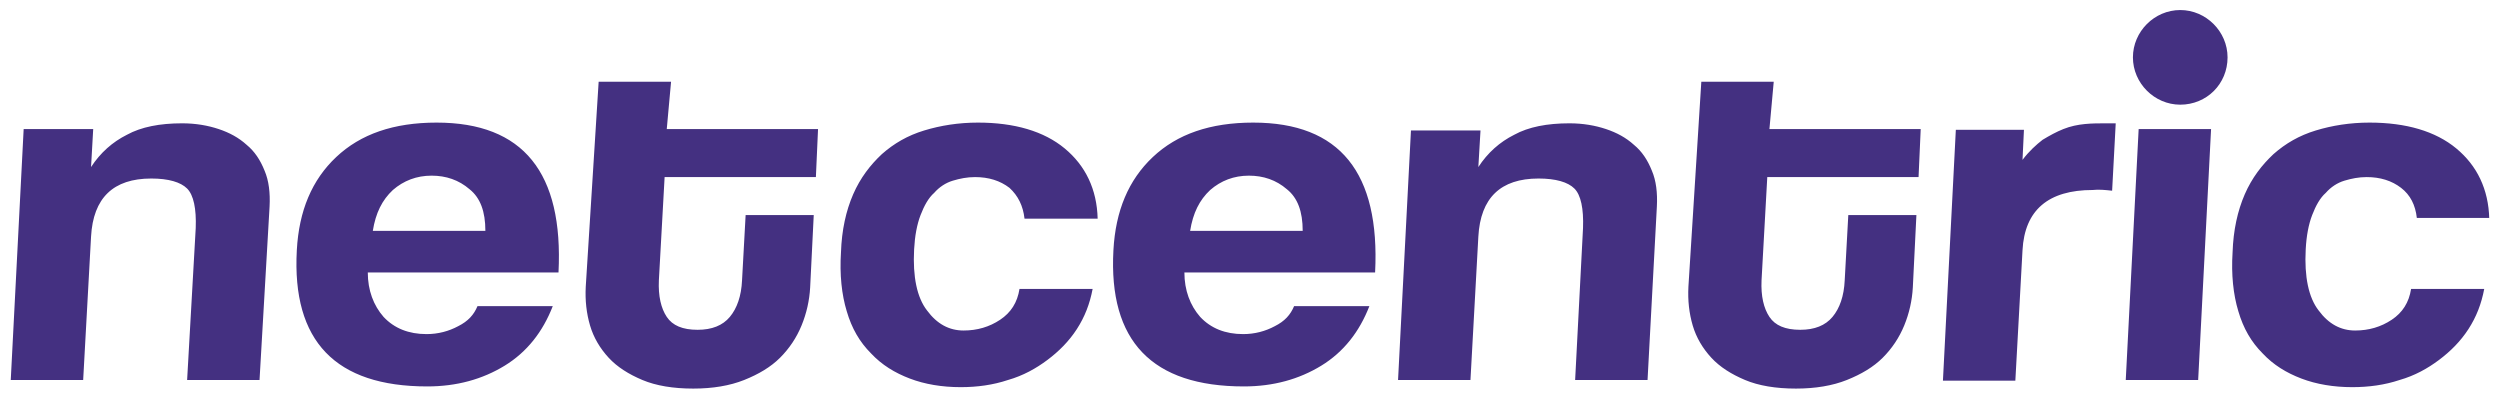
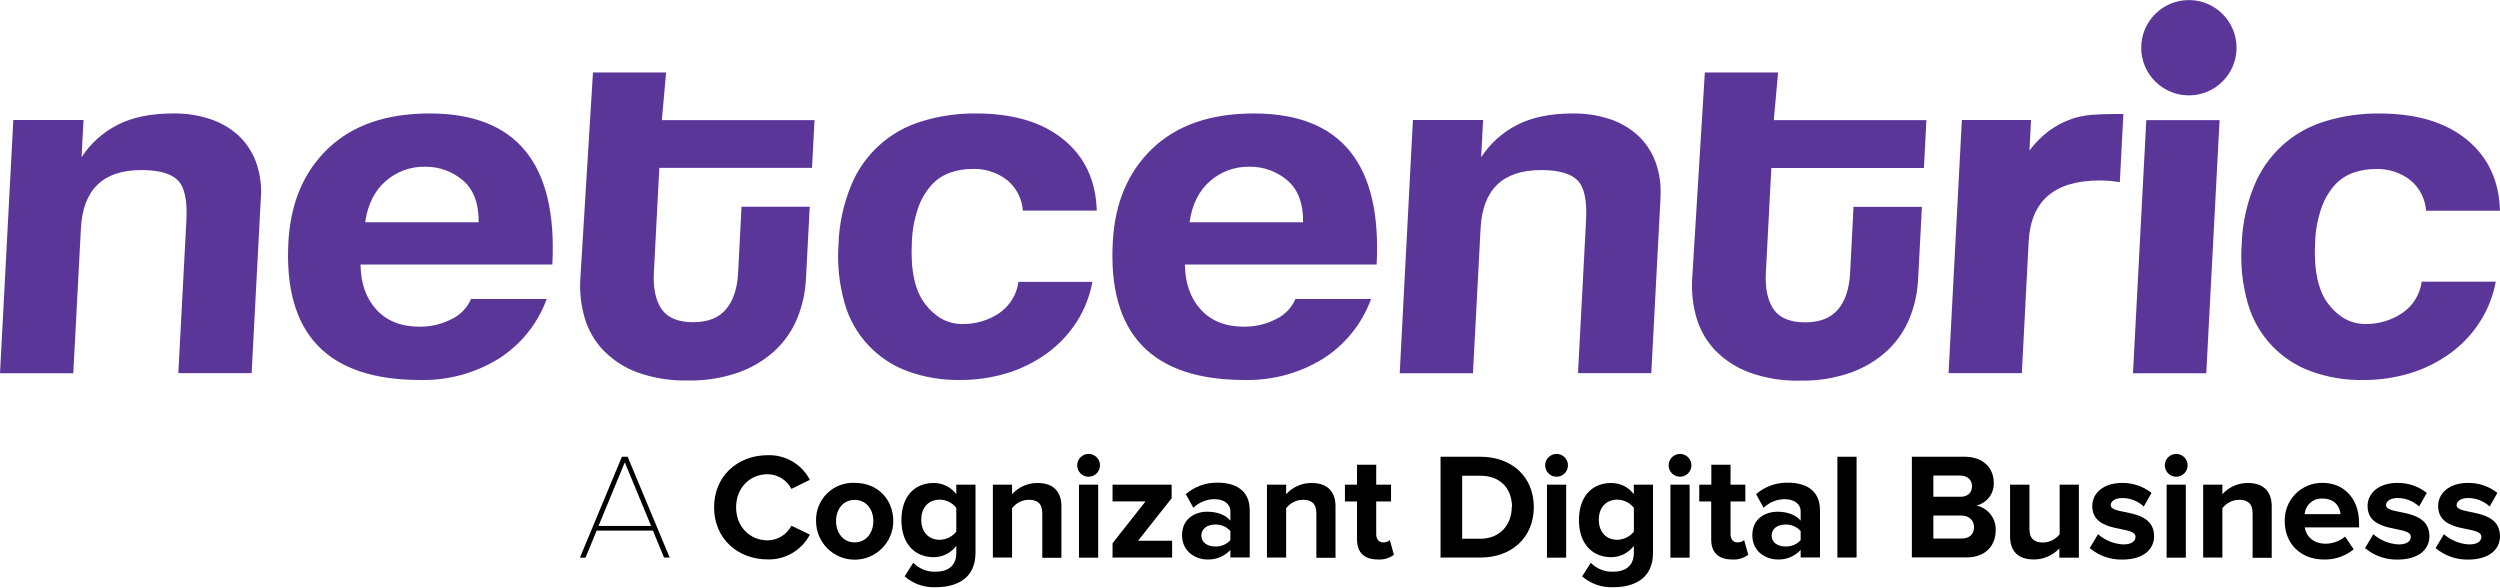
- <svg xmlns="http://www.w3.org/2000/svg" version="1.1" id="Ebene_1" x="0px" y="0px" viewBox="0 0 348.7 55.4" style="enable-background:new 0 0 348.7 55.4;" xml:space="preserve">
-   <style type="text/css">
- 	.st0{fill:#443081;}
- </style>
-   <g>
-     <path class="st0" d="M347.2,30.5c-0.1-4.1-1.7-7.4-4.6-9.8c-2.9-2.4-7-3.6-12.1-3.6c-2.7,0-5.2,0.4-7.5,1.1   c-2.3,0.7-4.2,1.8-5.9,3.3c-1.6,1.5-3,3.3-4,5.6c-1,2.3-1.6,5-1.7,8.1c-0.2,3.1,0.1,5.9,0.8,8.2c0.7,2.4,1.8,4.3,3.4,5.9   c1.5,1.6,3.3,2.7,5.4,3.5c2.1,0.8,4.5,1.2,7.1,1.2c2.3,0,4.5-0.3,6.6-1c2.1-0.6,3.9-1.6,5.5-2.8c1.6-1.2,3-2.6,4.1-4.3   c1.1-1.7,1.8-3.5,2.2-5.6h-10.2c-0.3,1.9-1.2,3.3-2.7,4.3c-1.5,1-3.2,1.5-5.1,1.5c-2,0-3.7-0.9-5.1-2.8c-1.4-1.8-2-4.7-1.8-8.5   c0.1-1.9,0.4-3.5,0.9-4.8c0.5-1.3,1.1-2.4,1.9-3.1c0.7-0.8,1.6-1.4,2.6-1.7c1-0.3,2-0.5,3.1-0.5c1.9,0,3.5,0.5,4.8,1.5   c1.3,1,2,2.4,2.2,4.2H347.2L347.2,30.5z M310.7,8c0-3.6-3-6.6-6.6-6.6c-3.6,0-6.6,3-6.6,6.6c0,3.6,3,6.6,6.6,6.6   C307.8,14.6,310.7,11.7,310.7,8L310.7,8z M298.3,18l-1.8,35h10.1l1.8-35H298.3L298.3,18z M294.6,26.6l0.5-9.4h-1.3c-1,0-2,0-3,0.1   c-1,0.1-2,0.3-3,0.7c-1,0.4-1.9,0.9-2.9,1.5c-0.9,0.7-1.9,1.6-2.8,2.8l0.2-4.2h-9.5l-1.8,35h10.1l1-18.2c0.3-5.6,3.6-8.4,9.8-8.4   C292.7,26.4,293.7,26.5,294.6,26.6L294.6,26.6z M267.9,18h-21.1l0.6-6.6h-10.1L235.5,40c-0.1,1.9,0.1,3.7,0.6,5.4   c0.5,1.7,1.4,3.2,2.6,4.5c1.2,1.3,2.8,2.3,4.7,3.1c1.9,0.8,4.3,1.2,7.1,1.2c2.7,0,5.1-0.4,7.1-1.2c2-0.8,3.7-1.8,5-3.1   c1.3-1.3,2.3-2.8,3-4.5c0.7-1.7,1.1-3.5,1.2-5.3l0.5-10.1h-9.5l-0.5,9.1c-0.1,2.2-0.7,3.9-1.7,5.1c-1,1.2-2.5,1.8-4.5,1.8   c-2.1,0-3.5-0.6-4.3-1.8c-0.8-1.2-1.2-2.9-1.1-5.1l0.8-14.4h21.1L267.9,18L267.9,18z M231.1,28.8c0.1-1.9-0.1-3.6-0.7-5   c-0.6-1.5-1.4-2.7-2.5-3.6c-1.1-1-2.4-1.7-3.9-2.2c-1.5-0.5-3.2-0.8-5.1-0.8c-3.1,0-5.7,0.5-7.7,1.6c-2,1-3.7,2.5-5,4.5l0.3-5.1   h-9.7L195,53h10.1l1.1-20c0.3-5.4,3.1-8.1,8.4-8.1c2.4,0,4.1,0.5,5,1.4c0.9,0.9,1.3,2.8,1.2,5.5L219.7,53h10.1L231.1,28.8   L231.1,28.8z M191.8,38c0.7-13.9-4.9-20.9-17-20.9c-6,0-10.6,1.6-14,4.8c-3.4,3.2-5.2,7.5-5.5,13c-0.7,12.7,5.4,19,18.2,19   c4.1,0,7.7-1,10.8-2.9c3.1-1.9,5.3-4.7,6.7-8.3h-10.5c-0.5,1.2-1.3,2.1-2.7,2.8c-1.3,0.7-2.8,1.1-4.4,1.1c-2.5,0-4.5-0.8-6-2.4   c-1.4-1.6-2.2-3.7-2.2-6.2H191.8L191.8,38z M181.7,32.2H166c0.4-2.5,1.3-4.3,2.8-5.7c1.5-1.3,3.3-2,5.4-2c2,0,3.8,0.6,5.3,1.9   C181,27.6,181.7,29.5,181.7,32.2L181.7,32.2z M142.9,30.5h10.2c-0.1-4.1-1.7-7.4-4.6-9.8c-2.9-2.4-7-3.6-12.1-3.6   c-2.7,0-5.2,0.4-7.5,1.1c-2.3,0.7-4.2,1.8-5.9,3.3c-1.6,1.5-3,3.3-4,5.6c-1,2.3-1.6,5-1.7,8.1c-0.2,3.1,0.1,5.9,0.8,8.2   c0.7,2.4,1.8,4.3,3.4,5.9c1.5,1.6,3.3,2.7,5.4,3.5c2.1,0.8,4.5,1.2,7.1,1.2c2.3,0,4.5-0.3,6.6-1c2.1-0.6,3.9-1.6,5.5-2.8   c1.6-1.2,3-2.6,4.1-4.3c1.1-1.7,1.8-3.5,2.2-5.6h-10.2c-0.3,1.9-1.2,3.3-2.7,4.3c-1.5,1-3.2,1.5-5.1,1.5c-2,0-3.7-0.9-5.1-2.8   c-1.4-1.8-2-4.7-1.8-8.5c0.1-1.9,0.4-3.5,0.9-4.8c0.5-1.3,1.1-2.4,1.9-3.1c0.7-0.8,1.6-1.4,2.6-1.7c1-0.3,2-0.5,3.1-0.5   c1.9,0,3.5,0.5,4.8,1.5C142,27.3,142.7,28.7,142.9,30.5L142.9,30.5z M114.1,18H93l0.6-6.6H83.5L81.7,40c-0.1,1.9,0.1,3.7,0.6,5.4   c0.5,1.7,1.4,3.2,2.6,4.5c1.2,1.3,2.8,2.3,4.7,3.1c1.9,0.8,4.3,1.2,7.1,1.2c2.7,0,5.1-0.4,7.1-1.2c2-0.8,3.7-1.8,5-3.1   c1.3-1.3,2.3-2.8,3-4.5c0.7-1.7,1.1-3.5,1.2-5.3l0.5-10.1H104l-0.5,9.1c-0.1,2.2-0.7,3.9-1.7,5.1c-1,1.2-2.5,1.8-4.5,1.8   c-2.1,0-3.5-0.6-4.3-1.8c-0.8-1.2-1.2-2.9-1.1-5.1l0.8-14.4h21.1L114.1,18L114.1,18z M77.9,38c0.7-13.9-4.9-20.9-17-20.9   c-6,0-10.6,1.6-14,4.8c-3.4,3.2-5.2,7.5-5.5,13c-0.7,12.7,5.4,19,18.2,19c4.1,0,7.7-1,10.8-2.9c3.1-1.9,5.3-4.7,6.7-8.3H66.6   c-0.5,1.2-1.3,2.1-2.7,2.8c-1.3,0.7-2.8,1.1-4.4,1.1c-2.5,0-4.5-0.8-6-2.4c-1.4-1.6-2.2-3.7-2.2-6.2H77.9L77.9,38z M67.7,32.2H52   c0.4-2.5,1.3-4.3,2.8-5.7c1.5-1.3,3.3-2,5.4-2c2,0,3.8,0.6,5.3,1.9C67,27.6,67.7,29.5,67.7,32.2L67.7,32.2z M37.6,28.8   c0.1-1.9-0.1-3.6-0.7-5c-0.6-1.5-1.4-2.7-2.5-3.6c-1.1-1-2.4-1.7-3.9-2.2c-1.5-0.5-3.2-0.8-5.1-0.8c-3.1,0-5.7,0.5-7.7,1.6   c-2,1-3.7,2.5-5,4.5L13,18H3.3L1.5,53h10.1l1.1-20c0.3-5.4,3.1-8.1,8.4-8.1c2.4,0,4.1,0.5,5,1.4c0.9,0.9,1.3,2.8,1.2,5.5L26.1,53   h10.1L37.6,28.8L37.6,28.8z" />
-   </g>
+ <svg xmlns="http://www.w3.org/2000/svg" id="NC" viewBox="0 0 734.44 172.53">
+   <path d="M761.23,89.69q-0.38-13.21-9.76-20.87t-25.7-7.66a52.44,52.44,0,0,0-15.84,2.28,32.46,32.46,0,0,0-20.86,18.84,49.08,49.08,0,0,0-3.71,17.2,50.26,50.26,0,0,0,1.79,17.45,29.91,29.91,0,0,0,18.64,20,42.76,42.76,0,0,0,15.14,2.53,46.78,46.78,0,0,0,13.92-2,39.62,39.62,0,0,0,11.79-5.87,34.39,34.39,0,0,0,8.64-9.13A33.05,33.05,0,0,0,760,110.56H738.25a13.39,13.39,0,0,1-5.69,9.21A18.91,18.91,0,0,1,721.63,123q-6.28,0-10.81-5.87T706.93,99a34.33,34.33,0,0,1,1.88-10.19,19.79,19.79,0,0,1,3.94-6.69,13.43,13.43,0,0,1,5.48-3.59,20.06,20.06,0,0,1,6.51-1.06,15.64,15.64,0,0,1,10.14,3.26,12.71,12.71,0,0,1,4.64,9h21.71ZM683.84,41.84a14,14,0,1,0-14,14,14,14,0,0,0,14-14h0Zm0,0a14,14,0,1,0-14,14,14,14,0,0,0,14-14h0ZM657.33,63.11l-3.91,74.36h21.53l3.91-74.36H657.33Zm-7.78,18.26,1.05-20.06h-2.87q-3.23,0-6.47.25a23.4,23.4,0,0,0-6.35,1.38,25.91,25.91,0,0,0-6.09,3.26A28.4,28.4,0,0,0,623,72.07l0.47-9H603.15l-3.91,74.36h21.53l2-38.65q0.94-17.94,20.86-17.94a36.85,36.85,0,0,1,5.89.49h0Zm-56.8-18.26H547.9l1.26-14H527.64l-3.72,60.68a33.59,33.59,0,0,0,1.28,11.42,23.37,23.37,0,0,0,5.42,9.46,27.15,27.15,0,0,0,10,6.53,41.09,41.09,0,0,0,15.12,2.44,42.08,42.08,0,0,0,15-2.44,31.3,31.3,0,0,0,10.66-6.53,26.91,26.91,0,0,0,6.42-9.46,34.86,34.86,0,0,0,2.47-11.25l1.12-21.36H571.32l-1,19.41q-0.37,7-3.59,10.76t-9.64,3.75q-6.59,0-9.24-3.83t-2.28-10.85l1.61-30.66H592l0.73-14h0ZM514.59,85.94a25.59,25.59,0,0,0-1.49-10.68,20.29,20.29,0,0,0-5.22-7.75,23.16,23.16,0,0,0-8.25-4.73,33.48,33.48,0,0,0-10.74-1.63q-9.83,0-16.35,3.34A27.53,27.53,0,0,0,461.93,74l0.57-10.93H441.88L438,137.47h21.52l2.24-42.56q0.9-17.12,17.76-17.13,7.71,0,10.7,3t2.53,11.66l-2.37,45h21.53l2.71-51.53h0Zm-83.37,19.57q2.33-44.35-36.06-44.36-19,0-29.78,10.27T353.7,99q-2.13,40.45,38.77,40.45a42.1,42.1,0,0,0,22.93-6.2,34.93,34.93,0,0,0,14.2-17.62H407.37a11.56,11.56,0,0,1-5.69,5.92,19.92,19.92,0,0,1-9.45,2.24q-8.07,0-12.65-5t-4.69-13.26h56.33ZM409.62,93.11H376.26q1.12-7.83,6-12.07A17,17,0,0,1,393.8,76.8a16.77,16.77,0,0,1,11.18,4q4.72,4,4.64,12.32h0Zm-82.34-3.43H349q-0.38-13.21-9.76-20.87t-25.7-7.66a52.44,52.44,0,0,0-15.84,2.28,32.45,32.45,0,0,0-20.85,18.84,49.12,49.12,0,0,0-3.71,17.2,50.13,50.13,0,0,0,1.8,17.45,29.89,29.89,0,0,0,18.63,20,42.73,42.73,0,0,0,15.14,2.53,46.74,46.74,0,0,0,13.92-2,39.57,39.57,0,0,0,11.79-5.87,34.35,34.35,0,0,0,8.64-9.13,32.94,32.94,0,0,0,4.66-11.82H326a13.38,13.38,0,0,1-5.69,9.21A18.89,18.89,0,0,1,309.39,123q-6.28,0-10.81-5.87T294.68,99a34.22,34.22,0,0,1,1.88-10.19,19.81,19.81,0,0,1,3.94-6.69A13.4,13.4,0,0,1,306,78.51a20.05,20.05,0,0,1,6.51-1.06,15.65,15.65,0,0,1,10.14,3.26,12.71,12.71,0,0,1,4.64,9h0ZM266.07,63.11H221.23l1.26-14H201l-3.72,60.68a33.56,33.56,0,0,0,1.28,11.42,23.37,23.37,0,0,0,5.42,9.46,27.19,27.19,0,0,0,10,6.53A41.09,41.09,0,0,0,229,139.59a42.07,42.07,0,0,0,15-2.44,31.31,31.31,0,0,0,10.66-6.53,26.89,26.89,0,0,0,6.42-9.46,34.81,34.81,0,0,0,2.48-11.25l1.12-21.36H244.64l-1,19.41q-0.37,7-3.59,10.76t-9.64,3.75q-6.59,0-9.24-3.83t-2.28-10.85l1.61-30.66h44.85l0.74-14h0Zm-77,42.4Q191.37,61.15,153,61.15q-19,0-29.78,10.27T111.52,99q-2.13,40.45,38.77,40.45a42.11,42.11,0,0,0,22.93-6.2,34.94,34.94,0,0,0,14.2-17.62H165.18a11.54,11.54,0,0,1-5.69,5.92,19.92,19.92,0,0,1-9.45,2.24q-8.07,0-12.65-5t-4.68-13.26H189ZM167.44,93.11H134.08q1.13-7.83,6-12.07a17,17,0,0,1,11.52-4.24,16.77,16.77,0,0,1,11.18,4q4.72,4,4.64,12.32h0Zm-64-7.18a25.5,25.5,0,0,0-1.5-10.68,20.18,20.18,0,0,0-5.22-7.75,23.1,23.1,0,0,0-8.25-4.73,33.48,33.48,0,0,0-10.73-1.63q-9.83,0-16.36,3.34A27.57,27.57,0,0,0,50.76,74l0.58-10.93H30.71L26.8,137.47H48.33l2.24-42.56q0.9-17.12,17.76-17.13,7.71,0,10.7,3t2.53,11.66l-2.37,45h21.53l2.71-51.53h0Z" transform="translate(-26.8 -27.82)" fill="#5a3699" />
+   <path d="M221.89,191.64l-3.28-7.95H202.09l-3.28,7.95h-1.64L209.5,162h1.69l12.34,29.61h-1.64Zm-11.54-28-7.72,18.69h15.45Z" transform="translate(-26.8 -27.82)" />
+   <path d="M236.58,176.86c0-9.15,6.88-15.32,15.8-15.32a13.46,13.46,0,0,1,12.34,7.24l-5.42,2.66a8,8,0,0,0-6.93-4.31c-5.42,0-9.32,4.13-9.32,9.72s3.91,9.72,9.32,9.72a8,8,0,0,0,6.93-4.31l5.42,2.62a13.56,13.56,0,0,1-12.34,7.28C243.46,192.17,236.58,186,236.58,176.86Z" transform="translate(-26.8 -27.82)" />
+   <path d="M266.54,180.9a10.86,10.86,0,0,1,11.32-11.23c7.1,0,11.36,5.15,11.36,11.23A11.34,11.34,0,0,1,266.54,180.9Zm16.83,0c0-3.33-2-6.22-5.5-6.22s-5.46,2.89-5.46,6.22,2,6.26,5.46,6.26S283.37,184.27,283.37,180.9Z" transform="translate(-26.8 -27.82)" />
+   <path d="M292.56,197.15l2.53-4a8.7,8.7,0,0,0,6.7,2.62c2.71,0,5.95-1.15,5.95-5.5v-2.09a8.33,8.33,0,0,1-6.66,3.33c-5.33,0-9.46-3.73-9.46-10.88s4-10.92,9.46-10.92a8.22,8.22,0,0,1,6.66,3.29V170.2h5.64v20c0,8.12-6.3,10.12-11.59,10.12A13.06,13.06,0,0,1,292.56,197.15ZM307.74,184v-7a6.35,6.35,0,0,0-4.84-2.4c-3.24,0-5.46,2.22-5.46,5.9s2.22,5.9,5.46,5.9A6.39,6.39,0,0,0,307.74,184Z" transform="translate(-26.8 -27.82)" />
+   <path d="M333,191.64v-13c0-3-1.55-4-4-4a6.27,6.27,0,0,0-4.88,2.49v14.47h-5.64V170.2h5.64V173a10,10,0,0,1,7.5-3.29c4.75,0,7,2.66,7,6.84v15.14H333Z" transform="translate(-26.8 -27.82)" />
+   <path d="M343.25,164.52a3.35,3.35,0,0,1,6.7,0A3.35,3.35,0,1,1,343.25,164.52Zm0.53,27.12V170.2h5.64v21.44h-5.64Z" transform="translate(-26.8 -27.82)" />
+   <path d="M353.64,191.64v-4.22l9.68-12.3h-9.68V170.2H371v4l-9.86,12.47h10v4.93H353.64Z" transform="translate(-26.8 -27.82)" />
+   <path d="M388.26,191.64v-2.26a8.75,8.75,0,0,1-6.79,2.8c-3.42,0-7.41-2.31-7.41-7.1,0-5.06,4-6.93,7.41-6.93,2.89,0,5.37.93,6.79,2.62v-2.71c0-2.18-1.86-3.6-4.71-3.6a9,9,0,0,0-6.17,2.53l-2.22-4a13.84,13.84,0,0,1,9.37-3.37c4.93,0,9.41,2,9.41,8.12v13.85h-5.68Zm0-5.15v-2.66a5.67,5.67,0,0,0-4.53-1.91c-2.22,0-4,1.2-4,3.24s1.82,3.2,4,3.2A5.64,5.64,0,0,0,388.26,186.49Z" transform="translate(-26.8 -27.82)" />
+   <path d="M413.52,191.64v-13c0-3-1.55-4-4-4a6.27,6.27,0,0,0-4.88,2.49v14.47h-5.64V170.2h5.64V173a10,10,0,0,1,7.5-3.29c4.75,0,7,2.66,7,6.84v15.14h-5.68Z" transform="translate(-26.8 -27.82)" />
+   <path d="M425.46,186.27V175.13h-3.55V170.2h3.55v-5.86h5.64v5.86h4.35v4.93H431.1v9.63c0,1.38.71,2.4,2,2.4a2.84,2.84,0,0,0,2-.67l1.2,4.31a7,7,0,0,1-4.71,1.38C427.55,192.17,425.46,190.13,425.46,186.27Z" transform="translate(-26.8 -27.82)" />
+   <path d="M450,191.64V162h11.68c9.28,0,15.72,5.9,15.72,14.78s-6.44,14.83-15.67,14.83H450Zm21-14.83c0-5.19-3.2-9.23-9.23-9.23h-5.42v18.51h5.37C467.5,186.09,470.92,181.87,470.92,176.81Z" transform="translate(-26.8 -27.82)" />
+   <path d="M480.73,164.52a3.35,3.35,0,0,1,6.7,0A3.35,3.35,0,1,1,480.73,164.52Zm0.53,27.12V170.2h5.64v21.44h-5.64Z" transform="translate(-26.8 -27.82)" />
+   <path d="M491.6,197.15l2.53-4a8.7,8.7,0,0,0,6.7,2.62c2.71,0,5.95-1.15,5.95-5.5v-2.09a8.32,8.32,0,0,1-6.66,3.33c-5.33,0-9.46-3.73-9.46-10.88s4-10.92,9.46-10.92a8.21,8.21,0,0,1,6.66,3.29V170.2h5.64v20c0,8.12-6.3,10.12-11.59,10.12A13.06,13.06,0,0,1,491.6,197.15ZM506.79,184v-7a6.34,6.34,0,0,0-4.84-2.4c-3.24,0-5.46,2.22-5.46,5.9s2.22,5.9,5.46,5.9A6.39,6.39,0,0,0,506.79,184Z" transform="translate(-26.8 -27.82)" />
+   <path d="M517,164.52a3.35,3.35,0,0,1,6.7,0A3.35,3.35,0,1,1,517,164.52Zm0.53,27.12V170.2h5.64v21.44h-5.64Z" transform="translate(-26.8 -27.82)" />
+   <path d="M529.51,186.27V175.13H526V170.2h3.55v-5.86h5.64v5.86h4.35v4.93h-4.35v9.63c0,1.38.71,2.4,2,2.4a2.84,2.84,0,0,0,2-.67l1.2,4.31a7,7,0,0,1-4.71,1.38C531.6,192.17,529.51,190.13,529.51,186.27Z" transform="translate(-26.8 -27.82)" />
+   <path d="M555.79,191.64v-2.26a8.75,8.75,0,0,1-6.79,2.8c-3.42,0-7.41-2.31-7.41-7.1,0-5.06,4-6.93,7.41-6.93,2.89,0,5.37.93,6.79,2.62v-2.71c0-2.18-1.86-3.6-4.71-3.6a9,9,0,0,0-6.17,2.53l-2.22-4a13.84,13.84,0,0,1,9.37-3.37c4.93,0,9.41,2,9.41,8.12v13.85h-5.68Zm0-5.15v-2.66a5.67,5.67,0,0,0-4.53-1.91c-2.22,0-4,1.2-4,3.24s1.82,3.2,4,3.2A5.64,5.64,0,0,0,555.79,186.49Z" transform="translate(-26.8 -27.82)" />
+   <path d="M566.58,191.64V162h5.64v29.61h-5.64Z" transform="translate(-26.8 -27.82)" />
+   <path d="M588.46,191.64V162H604c5.64,0,8.52,3.6,8.52,7.55a6.61,6.61,0,0,1-5.11,6.79,7.12,7.12,0,0,1,5.68,7.24c0,4.48-2.93,8-8.61,8H588.46Zm17.67-21c0-1.82-1.33-3.11-3.46-3.11h-7.9v6.22h7.9C604.8,173.8,606.13,172.6,606.13,170.69Zm0.58,12c0-1.86-1.33-3.37-3.77-3.37h-8.17v6.75h8.17C605.29,186.09,606.71,184.85,606.71,182.72Z" transform="translate(-26.8 -27.82)" />
+   <path d="M631.79,191.64v-2.71a10.2,10.2,0,0,1-7.55,3.24c-4.71,0-6.93-2.58-6.93-6.75V170.2H623v13c0,3,1.55,4,4,4a6.31,6.31,0,0,0,4.88-2.44V170.2h5.64v21.44h-5.64Z" transform="translate(-26.8 -27.82)" />
+   <path d="M640.71,188.84l2.44-4.08a12.15,12.15,0,0,0,7.41,3c2.44,0,3.6-.93,3.6-2.26,0-3.51-12.7-.62-12.7-9.06,0-3.6,3.11-6.75,8.79-6.75a13.66,13.66,0,0,1,8.61,2.93l-2.26,4a9.25,9.25,0,0,0-6.35-2.49c-2,0-3.37.89-3.37,2.09,0,3.15,12.74.49,12.74,9.15,0,4-3.37,6.84-9.32,6.84A14.43,14.43,0,0,1,640.71,188.84Z" transform="translate(-26.8 -27.82)" />
+   <path d="M662.77,164.52a3.35,3.35,0,0,1,6.7,0A3.35,3.35,0,1,1,662.77,164.52Zm0.53,27.12V170.2h5.64v21.44h-5.64Z" transform="translate(-26.8 -27.82)" />
+   <path d="M688.56,191.64v-13c0-3-1.55-4-4-4a6.27,6.27,0,0,0-4.88,2.49v14.47h-5.64V170.2h5.64V173a10,10,0,0,1,7.5-3.29c4.75,0,7,2.66,7,6.84v15.14h-5.68Z" transform="translate(-26.8 -27.82)" />
+   <path d="M698,180.9a10.94,10.94,0,0,1,11.1-11.23c6.44,0,10.74,4.79,10.74,11.76v1.33H703.88c0.4,2.62,2.53,4.79,6.17,4.79a9,9,0,0,0,5.68-2.09l2.53,3.73a13.37,13.37,0,0,1-8.83,3C702.9,192.17,698,187.78,698,180.9Zm11.1-6.61a4.94,4.94,0,0,0-5.24,4.57H714.4C714.22,176.81,712.8,174.28,709.07,174.28Z" transform="translate(-26.8 -27.82)" />
+   <path d="M721.59,188.84l2.44-4.08a12.16,12.16,0,0,0,7.41,3c2.44,0,3.6-.93,3.6-2.26,0-3.51-12.7-.62-12.7-9.06,0-3.6,3.11-6.75,8.79-6.75a13.66,13.66,0,0,1,8.61,2.93l-2.26,4a9.25,9.25,0,0,0-6.35-2.49c-2,0-3.37.89-3.37,2.09,0,3.15,12.74.49,12.74,9.15,0,4-3.37,6.84-9.32,6.84A14.43,14.43,0,0,1,721.59,188.84Z" transform="translate(-26.8 -27.82)" />
+   <path d="M742.32,188.84l2.44-4.08a12.15,12.15,0,0,0,7.41,3c2.44,0,3.6-.93,3.6-2.26,0-3.51-12.7-.62-12.7-9.06,0-3.6,3.11-6.75,8.79-6.75a13.66,13.66,0,0,1,8.61,2.93l-2.26,4a9.25,9.25,0,0,0-6.35-2.49c-2,0-3.37.89-3.37,2.09,0,3.15,12.74.49,12.74,9.15,0,4-3.37,6.84-9.32,6.84A14.43,14.43,0,0,1,742.32,188.84Z" transform="translate(-26.8 -27.82)" />
</svg>
